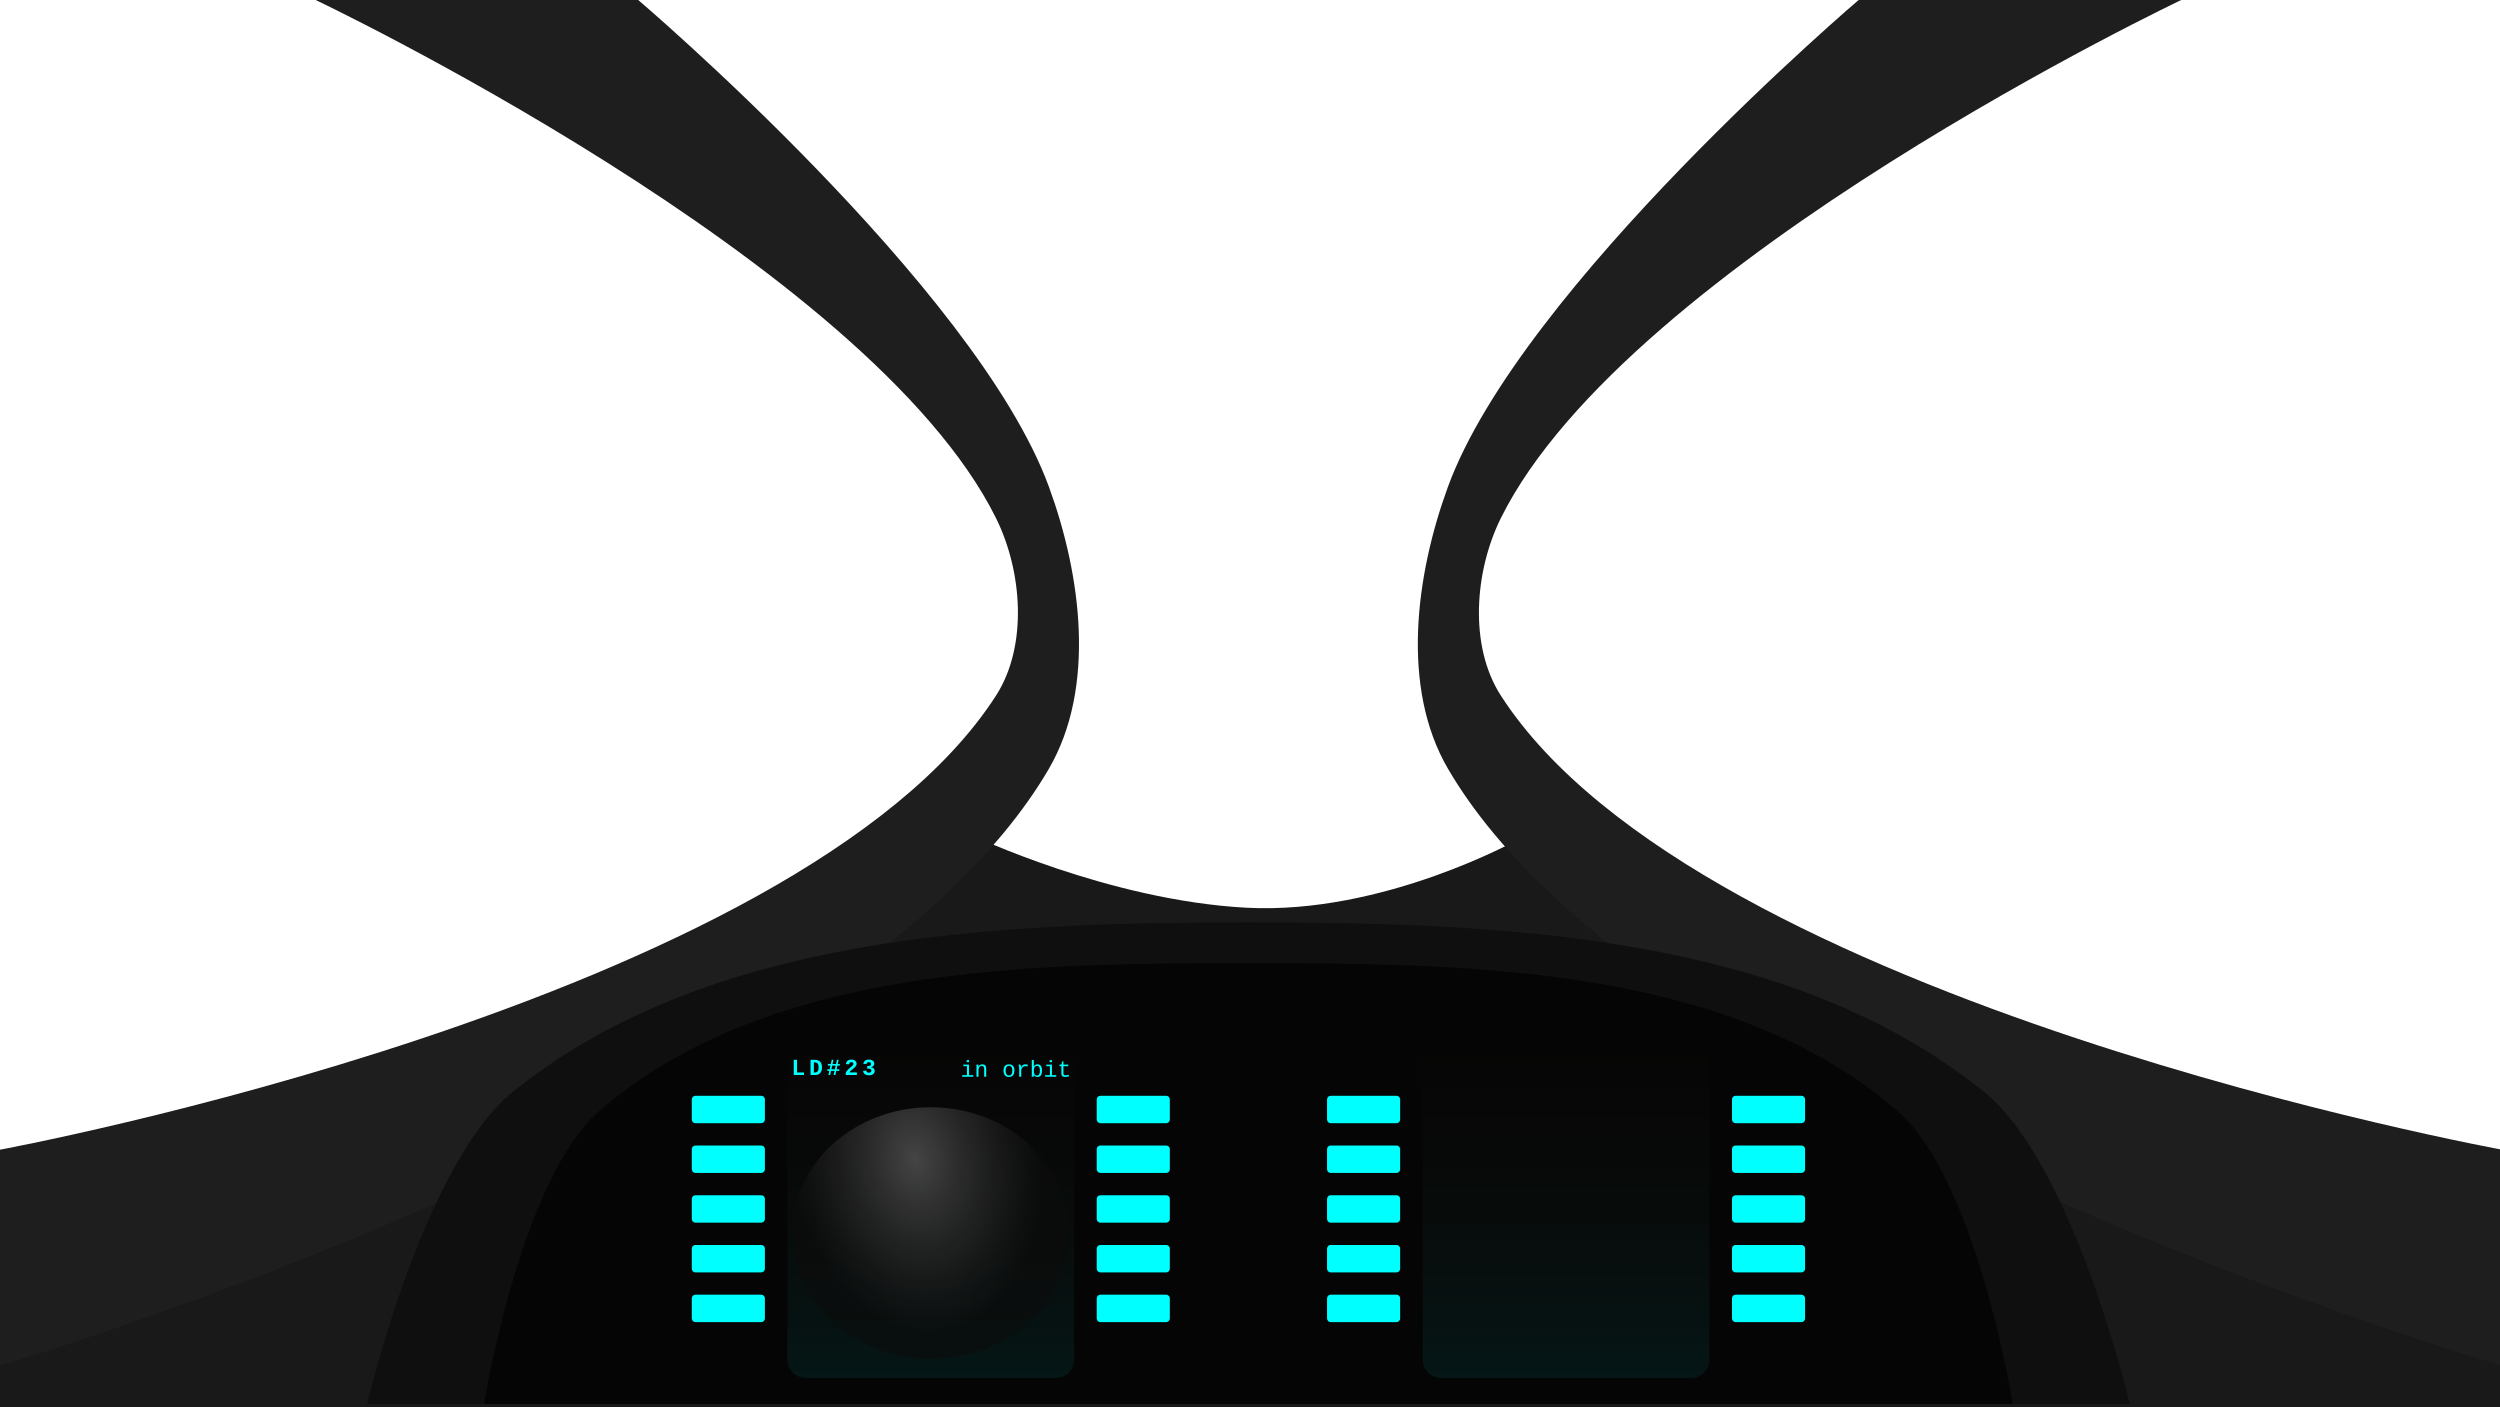
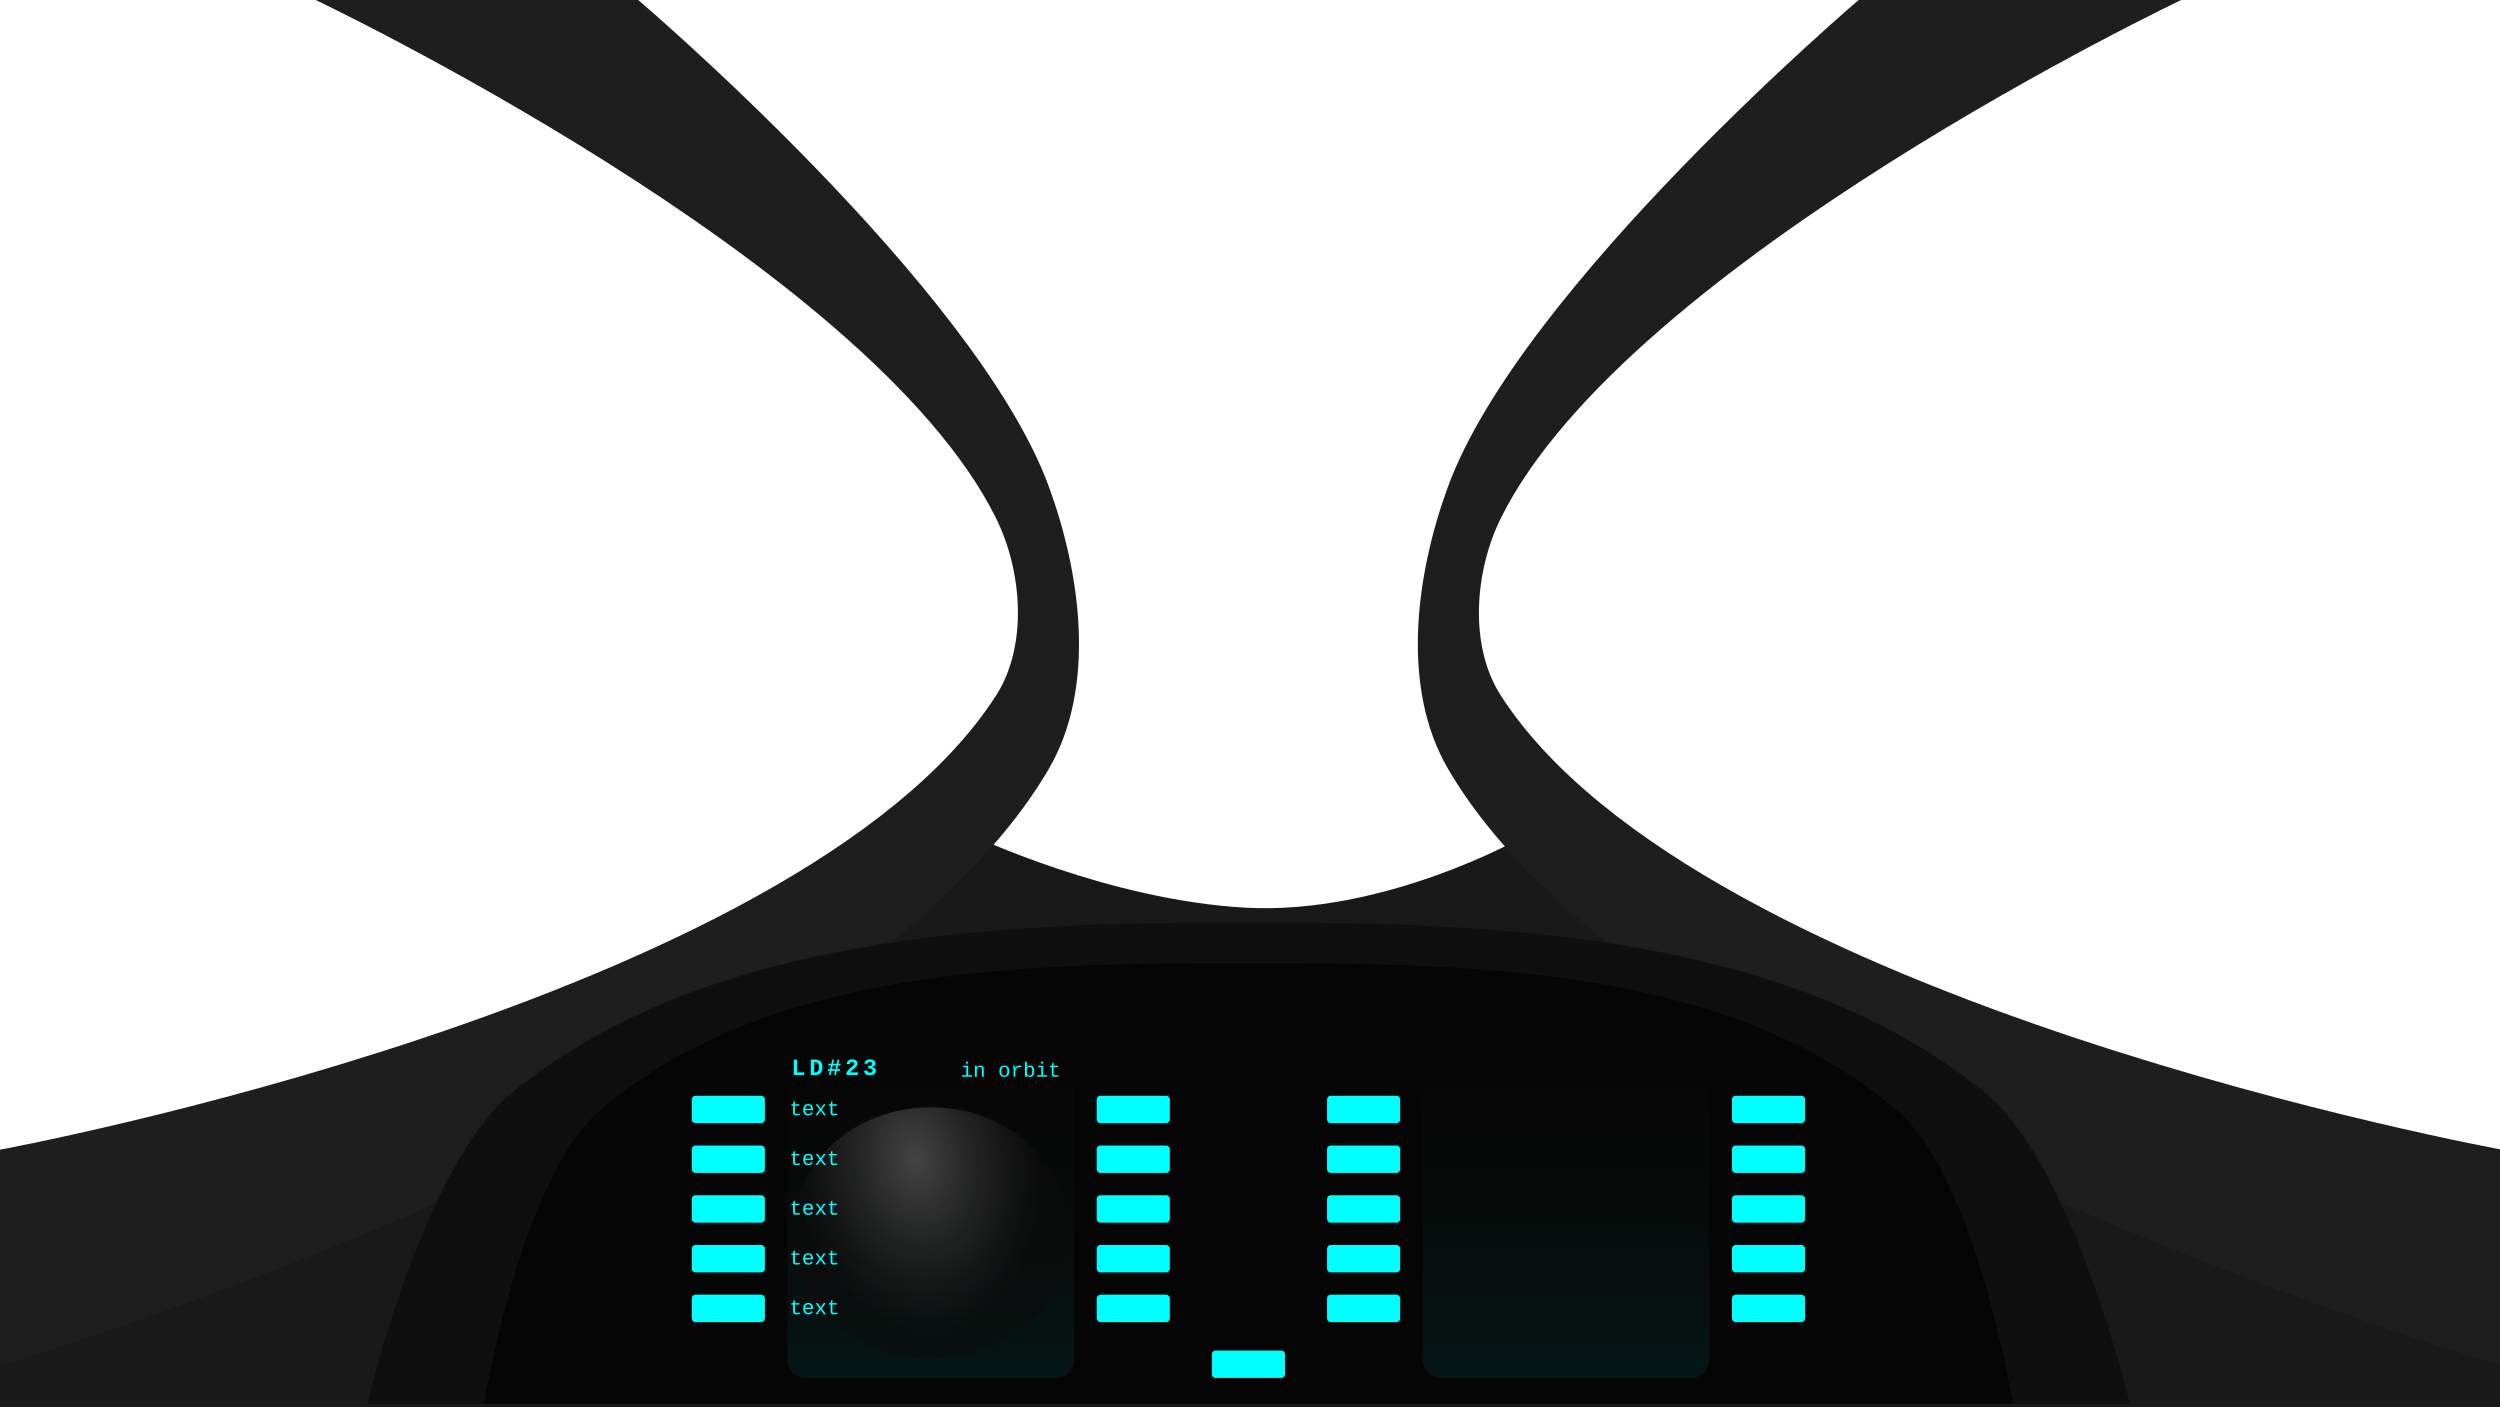
<svg xmlns="http://www.w3.org/2000/svg" xmlns:xlink="http://www.w3.org/1999/xlink" width="1920" height="1080" id="svg2" version="1.1">
  <defs id="defs4">
    <linearGradient id="linearGradient4623">
      <stop style="stop-color:#01ffff;stop-opacity:0.065;" offset="0" id="stop4625" />
      <stop style="stop-color:#908950;stop-opacity:0;" offset="1" id="stop4627" />
    </linearGradient>
    <linearGradient id="linearGradient4251">
      <stop style="stop-color:#000000;stop-opacity:0;" offset="0" id="stop4253" />
      <stop style="stop-color:#000000;stop-opacity:1;" offset="1" id="stop4255" />
    </linearGradient>
    <linearGradient id="linearGradient4205">
      <stop style="stop-color:#c5bd7b;stop-opacity:0;" offset="0" id="stop4207" />
      <stop id="stop4213" offset="0.92" style="stop-color:#c5bd7b;stop-opacity:0;" />
      <stop style="stop-color:#c5bd7b;stop-opacity:1;" offset="0.96" id="stop4215" />
      <stop style="stop-color:#c5bd7b;stop-opacity:0;" offset="1" id="stop4209" />
    </linearGradient>
    <linearGradient id="linearGradient3907">
      <stop style="stop-color:#454545;stop-opacity:1;" offset="0" id="stop3909" />
      <stop style="stop-color:#0c0c0c;stop-opacity:0.618;" offset="1" id="stop3911" />
    </linearGradient>
    <linearGradient id="linearGradient3839">
      <stop style="stop-color:#000000;stop-opacity:1;" offset="0" id="stop3841" />
      <stop style="stop-color:#545454;stop-opacity:1;" offset="1" id="stop3843" />
    </linearGradient>
    <linearGradient id="linearGradient3829">
      <stop style="stop-color:#fffeaf;stop-opacity:1;" offset="0" id="stop3831" />
      <stop id="stop3837" offset="0.773" style="stop-color:#fffeab;stop-opacity:1;" />
      <stop style="stop-color:#fffc29;stop-opacity:0.088;" offset="1" id="stop3833" />
    </linearGradient>
    <linearGradient id="linearGradient3801">
      <stop style="stop-color:#dfd862;stop-opacity:1;" offset="0" id="stop3803" />
      <stop style="stop-color:#000000;stop-opacity:1;" offset="1" id="stop3805" />
    </linearGradient>
    <radialGradient xlink:href="#linearGradient3801-5" id="radialGradient3811-3" cx="735.723" cy="386.787" fx="735.723" fy="386.787" r="280.822" gradientUnits="userSpaceOnUse" gradientTransform="matrix(0.6125018,-1.069118,1.249326,0.7157436,-461.1254,820.8164)" />
    <linearGradient id="linearGradient3801-5">
      <stop style="stop-color:#dfd862;stop-opacity:1;" offset="0" id="stop3803-5" />
      <stop style="stop-color:#000000;stop-opacity:1;" offset="1" id="stop3805-0" />
    </linearGradient>
    <radialGradient xlink:href="#linearGradient4205" id="radialGradient4211" cx="583.868" cy="581.122" fx="583.868" fy="581.122" r="280.822" gradientUnits="userSpaceOnUse" />
    <radialGradient xlink:href="#linearGradient3801-56" id="radialGradient3811-7" cx="735.723" cy="386.787" fx="735.723" fy="386.787" r="280.822" gradientUnits="userSpaceOnUse" gradientTransform="matrix(0.6125018,-1.069118,1.249326,0.7157436,-461.1254,820.8164)" />
    <linearGradient id="linearGradient3801-56">
      <stop style="stop-color:#dfd862;stop-opacity:1;" offset="0" id="stop3803-3" />
      <stop style="stop-color:#000000;stop-opacity:1;" offset="1" id="stop3805-7" />
    </linearGradient>
    <radialGradient xlink:href="#linearGradient4251" id="radialGradient4297" gradientUnits="userSpaceOnUse" gradientTransform="matrix(0.8300282,-0.5668098,0.5100089,0.7468497,-244.4041,397.5394)" cx="590.145" cy="435.201" fx="590.145" fy="435.201" r="280.822" />
    <radialGradient xlink:href="#linearGradient3829" id="radialGradient4299" gradientUnits="userSpaceOnUse" gradientTransform="matrix(1,0,0,1.02058,0,0.01414005)" cx="-179.571" cy="-0.687" fx="-179.571" fy="-0.687" r="208.38" />
    <linearGradient xlink:href="#linearGradient4623-5" id="linearGradient4629-0" x1="595.388" y1="1032.428" x2="595.388" y2="850.23" gradientUnits="userSpaceOnUse" gradientTransform="translate(-356.3143,-4.0714122e-7)" />
    <linearGradient id="linearGradient4623-5">
      <stop style="stop-color:#00ffff;stop-opacity:0.065;" offset="0" id="stop4625-6" />
      <stop style="stop-color:#908950;stop-opacity:0;" offset="1" id="stop4627-0" />
    </linearGradient>
    <linearGradient xlink:href="#linearGradient4623" id="linearGradient4745" gradientUnits="userSpaceOnUse" gradientTransform="translate(-356.3143,-4.0714122e-7)" x1="595.388" y1="1032.428" x2="595.388" y2="850.23" />
    <linearGradient xlink:href="#linearGradient4623-5" id="linearGradient4747" gradientUnits="userSpaceOnUse" gradientTransform="translate(-356.3143,-4.0714122e-7)" x1="595.388" y1="1032.428" x2="595.388" y2="850.23" />
    <linearGradient id="linearGradient3907-2">
      <stop style="stop-color:#454545;stop-opacity:1;" offset="0" id="stop3909-1" />
      <stop style="stop-color:#0c0c0c;stop-opacity:0.618;" offset="1" id="stop3911-2" />
    </linearGradient>
    <linearGradient xlink:href="#linearGradient4623-4" id="linearGradient4745-7" gradientUnits="userSpaceOnUse" gradientTransform="translate(-356.3143,-4.0714122e-7)" x1="595.388" y1="1032.428" x2="595.388" y2="850.23" />
    <linearGradient id="linearGradient4623-4">
      <stop style="stop-color:#00ffff;stop-opacity:0.065;" offset="0" id="stop4625-0" />
      <stop style="stop-color:#908950;stop-opacity:0;" offset="1" id="stop4627-8" />
    </linearGradient>
    <linearGradient id="linearGradient3907-2-3">
      <stop style="stop-color:#454545;stop-opacity:1;" offset="0" id="stop3909-1-2" />
      <stop style="stop-color:#0c0c0c;stop-opacity:0.618;" offset="1" id="stop3911-2-9" />
    </linearGradient>
    <radialGradient xlink:href="#linearGradient3907-2-3-4" id="radialGradient4323-4-2-3" gradientUnits="userSpaceOnUse" gradientTransform="matrix(0.5852774,-0.6163432,0.6898298,0.6550599,-359.764,421.7046)" cx="309.559" cy="671.099" fx="309.559" fy="671.099" r="72.226" />
    <linearGradient id="linearGradient3907-2-3-4">
      <stop style="stop-color:#454545;stop-opacity:1;" offset="0" id="stop3909-1-2-6" />
      <stop style="stop-color:#0c0c0c;stop-opacity:0.618;" offset="1" id="stop3911-2-9-9" />
    </linearGradient>
    <linearGradient y2="850.23" x2="595.388" y1="1032.428" x1="595.388" gradientTransform="translate(-356.3143,-4.0714122e-7)" gradientUnits="userSpaceOnUse" id="linearGradient4821-1" xlink:href="#linearGradient4623-4-6" />
    <linearGradient id="linearGradient4623-4-6">
      <stop style="stop-color:#00ffff;stop-opacity:0.065;" offset="0" id="stop4625-0-5" />
      <stop style="stop-color:#908950;stop-opacity:0;" offset="1" id="stop4627-8-4" />
    </linearGradient>
    <linearGradient y2="850.23" x2="595.388" y1="1032.428" x1="595.388" gradientTransform="translate(-356.3143,-4.0714122e-7)" gradientUnits="userSpaceOnUse" id="linearGradient4946" xlink:href="#linearGradient4623-4-6" />
    <radialGradient xlink:href="#linearGradient4205" id="radialGradient5015" gradientUnits="userSpaceOnUse" cx="583.868" cy="581.122" fx="583.868" fy="581.122" r="280.822" />
    <filter id="filter5031" x="-0.105" width="1.21" y="-0.14" height="1.279">
      <feGaussianBlur stdDeviation="29.223" id="feGaussianBlur5033" />
    </filter>
    <filter id="filter5037" x="-0.131" width="1.262" y="-0.111" height="1.221">
      <feGaussianBlur stdDeviation="28.399" id="feGaussianBlur5039" />
    </filter>
    <filter id="filter5043" x="-0.102" width="1.204" y="-0.146" height="1.292">
      <feGaussianBlur stdDeviation="30.009" id="feGaussianBlur5045" />
    </filter>
    <filter id="filter5049" x="-0.15" width="1.299" y="-0.1" height="1.2">
      <feGaussianBlur stdDeviation="31.626" id="feGaussianBlur5051" />
    </filter>
    <radialGradient xlink:href="#linearGradient3907-2-3-4" id="radialGradient5861" gradientUnits="userSpaceOnUse" gradientTransform="matrix(0.5852774,-0.6163432,0.6898298,0.6550599,-359.764,421.7046)" cx="309.559" cy="671.099" fx="309.559" fy="671.099" r="72.226" />
    <radialGradient xlink:href="#linearGradient3907-2-3-4" id="radialGradient5875" gradientUnits="userSpaceOnUse" gradientTransform="matrix(0.5852774,-0.6163432,0.6898298,0.6550599,-359.764,421.7046)" cx="309.559" cy="671.099" fx="309.559" fy="671.099" r="72.226" />
    <radialGradient xlink:href="#linearGradient3907-2-3-4" id="radialGradient5889" gradientUnits="userSpaceOnUse" gradientTransform="matrix(0.5852774,-0.6163432,0.6898298,0.6550599,-359.764,421.7046)" cx="309.559" cy="671.099" fx="309.559" fy="671.099" r="72.226" />
  </defs>
  <g id="layer2" transform="translate(0,312)" style="display:none">
    <g id="planet">
      <path transform="matrix(2.174671,0,0,2.174671,-321.1495,-589.9216)" d="m 864.691,581.122 a 280.822,280.822 0 1 1 -561.645,0 280.822,280.822 0 1 1 561.645,0 z" id="surface" style="fill:#908950;fill-opacity:1;fill-rule:nonzero;stroke:none" />
      <path transform="matrix(2.273364,0,0,2.273364,-378.7734,-647.2745)" d="m 864.691,581.122 a 280.822,280.822 0 1 1 -561.645,0 280.822,280.822 0 1 1 561.645,0 z" id="atmosphere" style="fill:url(#radialGradient5015);fill-opacity:1;fill-rule:nonzero;stroke:none" />
      <g id="surfaceshade">
        <path transform="translate(0,-312)" id="path5029" d="M 985.714,725.714 C 1011.393,680.993 1088.546,733.694 1140,737.143 c 47.598,3.191 115.092,47.364 142.857,8.571 26.351,-36.817 -20.989,-92.198 -51.428,-125.714 -41.243,-45.412 -102.156,-76.843 -162.857,-85.714 -58.586,-8.562 -124.668,1.979 -174.286,34.286 -38.969,25.373 -60.706,71.976 -80,114.286 -21.181,46.446 -11.992,104.149 -37.143,148.571 -9.954,17.581 -27.194,30.096 -42.857,42.857 -33.585,27.362 -95.441,30.146 -108.571,71.429 -7.13,22.416 7.775,50.5 25.714,65.714 24.502,20.781 62.703,25.892 94.286,20 25.708,-4.796 45.225,-26.606 65.714,-42.857 23.749,-18.836 41.951,-44.039 65.714,-62.857 17.81,-14.103 37.063,-26.517 57.143,-37.143 28.297,-14.974 57.186,-30.828 88.571,-37.143 50.418,-10.144 141.019,49.688 154.286,0 11.336,-42.457 -74.025,-48.103 -114.286,-65.714 -14.627,-6.398 -32.868,-4.807 -45.714,-14.286 -14.88,-10.979 -40.636,-29.678 -31.429,-45.714 z" style="fill:#ddd8b3;fill-opacity:0.196;stroke:none;filter:url(#filter5031)" />
        <path transform="translate(0,-312)" id="path5035" d="m 597.143,1248.571 c -3.476,37.984 -22.99,80.279 -5.714,114.286 16.51,32.499 61.926,38.59 91.429,60 19.742,14.326 33.152,41.302 57.143,45.714 27.548,5.066 53.441,-16.815 80,-25.714 41.125,-13.78 80.094,-35.612 122.857,-42.857 36.621,-6.204 79.157,18.389 111.429,0 25.97,-14.798 36.516,-48.703 45.714,-77.143 3.237,-10.009 6.438,-21.537 2.857,-31.428 -6.878,-18.996 -25.187,-33.063 -42.857,-42.857 -22.227,-12.319 -51.282,-6.343 -74.286,-17.143 -22.76,-10.685 -43.313,-26.906 -60,-45.714 -24.933,-28.102 -43.608,-62.098 -57.143,-97.143 -8.412,-21.78 -7.271,-46.302 -14.286,-68.571 -15.253,-48.426 -22.241,-106.059 -60,-140 C 775.018,862.681 743.252,845.716 720,857.143 c -14.606,7.178 -16.004,29.48 -17.143,45.714 -2.458,35.036 18.001,68.072 22.857,102.857 4.485,32.125 18.127,67.175 5.714,97.143 -13.166,31.786 -49.907,47.55 -77.143,68.572 -16.31,12.588 -40.525,16.804 -51.429,34.286 -7.627,12.229 -4.401,28.505 -5.714,42.857 z" style="fill:#ddd8b3;fill-opacity:0.196;stroke:none;filter:url(#filter5037)" />
        <path transform="translate(0,-312)" id="path5041" d="m 518.571,604.286 0,0 c 0,0 -50.769,37.596 -72.857,60 -10.704,10.856 -19.725,23.298 -28.571,35.714 -12.418,17.431 -29.101,33.521 -34.286,54.286 -6.246,25.017 -2.363,52.656 5.714,77.143 10.057,30.487 28.47,58.99 51.429,81.429 9.929,9.704 21.895,22.754 35.714,21.429 31.217,-2.994 67.597,-31.589 70,-62.857 2.593,-33.74 -63.571,-44.739 -64.286,-78.571 C 480.976,771.433 506.248,757.862 520,741.429 c 18.38,-21.963 34.661,-47.094 58.571,-62.857 27.038,-17.824 60.791,-22.363 91.429,-32.857 42.169,-14.444 82.617,-39.359 127.143,-41.429 15.117,-0.703 29.187,8.971 44.286,10 27.657,1.885 57.031,2.932 82.857,-7.143 24.668,-9.623 41.301,-33.194 62.857,-48.571 32.471,-23.164 101.72,-25.865 100,-65.714 -1.167,-27.034 -45.904,-29.589 -71.429,-38.571 -22.378,-7.876 -46.276,-12.863 -70,-12.857 -55.199,0.014 -115.884,1.009 -162.857,30 -22.855,14.106 -28.642,46.281 -48.571,64.286 -11.575,10.457 -24.849,20.577 -40,24.286 -28.275,6.922 -58.136,-3.264 -87.143,-5.714 -13.834,-1.169 -28.517,-9.388 -41.429,-4.286 -22.289,8.807 -47.143,54.286 -47.143,54.286 z" style="fill:#ddd8b3;fill-opacity:0.196;stroke:none;filter:url(#filter5043)" />
        <path transform="translate(0,-312)" id="path5047" d="m 1072.857,1031.429 c 21.439,45.91 -68.397,92.373 -55.714,141.429 8.806,34.06 61.281,38.303 81.428,67.143 15.611,22.346 9.669,56.22 27.143,77.143 22.83,27.336 57.263,51.617 92.857,52.857 53.853,1.876 102.196,-38.223 145.714,-70 38.63,-28.207 69.107,-66.605 98.571,-104.286 13.588,-17.378 30.761,-34.218 35.714,-55.714 5.491,-23.829 11.266,-58.559 -8.571,-72.857 -20.91,-15.072 -55.287,-0.01 -75.714,15.714 -24.472,18.832 -16.358,64.829 -41.429,82.857 -24.986,17.968 -64.692,28.1 -91.428,12.857 -26.89,-15.33 -43.755,-55.825 -35.714,-85.714 14.3,-53.159 83.532,-72.864 131.429,-100 29.005,-16.433 69.166,-13.69 92.857,-37.143 12.443,-12.318 18.311,-31.144 20,-48.571 3.513,-36.252 -11.283,-72.163 -21.429,-107.143 -1.847,-6.37 -4.014,-12.723 -7.143,-18.571 -15.955,-29.823 -34.212,-59.393 -58.572,-82.857 -37.67,-36.285 -80.235,-74.997 -131.429,-85.714 -17.011,-3.561 -34.494,4.664 -51.429,8.571 -44.043,10.163 -115.909,-4.377 -130,38.571 -6.146,18.732 17.691,39.154 35.714,47.143 29.718,13.173 64.748,-5.872 97.143,-8.571 24.276,-2.023 50.261,-14.817 72.857,-5.714 26.594,10.713 53.193,35.889 57.143,64.286 4.372,31.431 -23.495,59.534 -41.428,85.714 -11.043,16.122 -20.852,38.959 -40,42.857 -32.17,6.549 -60.548,-54.504 -90,-40 -27.25,13.42 -0.665,66.401 -21.429,88.571 -10.913,11.652 -30.503,9.437 -45.714,14.286 -38.165,12.165 -90.742,4.736 -114.286,37.143 -4.198,5.779 -4.177,15.634 0,21.429 14.968,20.767 62.026,1.091 72.857,24.286 z" style="fill:#ddd8b3;fill-opacity:0.196;stroke:none;filter:url(#filter5049)" />
      </g>
      <path transform="matrix(2.336169,0,0,2.336169,-415.4432,-683.7718)" d="m 864.691,581.122 a 280.822,280.822 0 1 1 -561.645,0 280.822,280.822 0 1 1 561.645,0 z" id="planetshade" style="fill:url(#radialGradient4297);fill-opacity:1;fill-rule:nonzero;stroke:none" />
    </g>
    <path style="fill:url(#radialGradient4299);fill-opacity:1;fill-rule:nonzero;stroke:none" id="sun" d="m 13.891,74.442 c -2.712,7.878 -15.572,49.318 -20.692,56.428 -5.12,7.11 1.727,-12.317 -4.378,-6.044 -6.105,6.274 -30.858,17.03 -37.499,22.909 -6.641,5.879 -10.188,27.303 -17.42,32.494 -7.232,5.19 -20.202,-7.533 -27.771,-3.018 -7.569,4.515 -27.758,-1.945 -35.947,0.565 -8.189,2.51 -21.461,37.304 -29.838,38.435 -8.377,1.131 -9.657,-28.446 -18.258,-29.291 -8.601,-0.846 -19.199,5.609 -27.813,4.478 -8.615,-1.132 -26.988,8.055 -35.301,5.731 -8.313,-2.324 -11.024,-12.568 -19.42,-15.232 -8.396,-2.665 -3.532,-9.613 -11.503,-13.099 -7.971,-3.486 -25.585,3.155 -32.143,-2.707 -6.558,-5.862 -8.822,-23.937 -15.536,-29.436 -6.714,-5.499 -23.986,-1.158 -28.148,-8.358 -4.162,-7.2 -8.954,-17.029 -12.448,-24.698 -3.494,-7.669 -2.288,-18.417 -4.644,-26.902 -2.356,-8.485 -22.605,-22.676 -24.661,-30.76 -2.055,-8.084 1.527,-12.328 1.197,-20.815 -0.33,-8.488 3.77,-37.168 3.276,-45.495 -0.494,-8.327 10.965,-24.18 12.486,-32.591 1.521,-8.41 -0.014,-4.422 2.922,-12.405 2.936,-7.983 4.371,-30.141 8.172,-38.089 3.801,-7.948 20.449,-5.354 24.712,-12.786 4.263,-7.432 -20.388,-9.081 -14.539,-15.001 5.849,-5.92 49.454,-28.292 55.077,-34.423 5.623,-6.131 -14.071,-14.187 -7.586,-19.515 6.486,-5.328 28.413,8.986 35.961,5.095 7.548,-3.891 34.452,-4.632 43.149,-6.245 8.697,-1.613 -9.701,-10.757 -1.389,-12.179 8.312,-1.422 33.461,-15.839 42.181,-15.955 8.719,-0.116 27.873,4.796 36.263,5.061 8.39,0.265 1.536,10.101 9.817,12.127 8.281,2.026 34.462,-10.07 42.084,-6.417 7.621,3.653 29.319,25.407 36.725,30.148 7.406,4.741 1.891,-2.281 8.889,3.059 6.998,5.34 27.456,3.928 33.534,10.203 6.078,6.275 -5.776,39.844 -0.925,46.921 4.851,7.076 28.904,2.204 33.483,9.676 4.578,7.472 -3.972,6.232 0.081,13.96 4.053,7.728 -9.331,17.7 -6.92,25.697 2.411,7.996 10.712,26.338 11.201,34.939 0.489,8.601 -0.054,31.297 -0.652,39.771 -0.599,8.474 13.781,29.869 11.824,38.382 -1.957,8.513 -9.878,-8.891 -12.204,-0.725 -2.326,8.166 -2.684,18.229 -5.396,26.107 z" transform="matrix(0.6106784,0,0,0.6106784,467.76,-201.7829)" />
  </g>
  <g id="layer1" transform="translate(0,27.63782)" style="display:inline">
    <path style="fill:#191919;fill-opacity:1;stroke:none" d="M -0.372,943.096 659.302,674.962 745.903,613.62 c 0,0 105.196,50.134 210.992,55.855 105.796,5.721 210.386,-53.049 210.386,-53.049 l 78.582,58.536 674.74,280.874 1.071,104.811 -1923.349,0 z" id="path3796" />
    <path style="fill:#1e1e1e;fill-opacity:1;stroke:none" d="m 240.33,-28.642 c 0,0 427.012,202.105 524.605,398.921 20.186,40.709 24.584,98.102 0,136.316 C 613.158,742.525 -0.937,855.5 -0.937,855.5 l 0,165.965 c 0,0 651.004,-191.393 806.506,-458.74 36.285,-62.382 24.797,-148.729 0,-216.502 C 749.3,192.429 488.509,-29.066 488.509,-29.066 z" id="path2989" />
    <path style="fill:#1e1e1e;fill-opacity:1;stroke:none" d="m 1677.264,-28.642 c 0,0 -427.012,202.105 -524.605,398.921 -20.186,40.709 -24.621,98.126 0,136.316 152.667,236.801 769.872,348.905 769.872,348.905 l 0,165.965 c 0,0 -654.136,-190.557 -810.506,-458.74 -36.351,-62.344 -24.797,-148.729 0,-216.502 56.269,-153.794 317.06,-375.289 317.06,-375.289 z" id="path2989-3" />
    <g id="g3919" transform="matrix(1.403256,0,0,1.403256,240.3303,-426.0992)">
      <g id="g3915">
        <path style="fill:#0f0f0f;fill-opacity:1;stroke:none" d="m 512,788.787 c -137.762,0 -295.648,6.156 -402.725,92.832 -48.812,39.512 -79.627,170.743 -79.627,170.743 l 964.705,0 c 0,0 -30.816,-131.232 -79.627,-170.743 C 807.648,794.943 649.762,788.787 512,788.787 z" id="path3863" />
        <path style="fill:#050505;fill-opacity:1;stroke:none" d="m 512,811.097 c -121.298,0 -262.808,1.537 -354.876,80.51 -43.726,37.506 -63.448,160.755 -63.448,160.755 l 836.648,0 c 0,0 -19.723,-123.249 -63.448,-160.755 C 774.808,812.634 633.298,811.097 512,811.097 z" id="path3863-7" />
      </g>
+       <rect ry="2" rx="2" y="1023.11" x="492" height="15" width="40" id="menubutton" style="fill:#00ffff;fill-opacity:1;fill-rule:nonzero;stroke:none;display:inline" />
      <g id="leftdisplay" transform="translate(20.62273,2.512385)">
        <rect ry="10" rx="10" y="850.592" x="239.074" height="185.005" width="156.93" id="leftdisplayback" style="fill:url(#linearGradient4745);fill-opacity:1;fill-rule:nonzero;stroke:none" />
-         <g id="planetarydisplaymode" transform="translate(5.6716613e-6,3.9143887e-5)">
+         <g id="spacedisplaymode" transform="translate(5.6716613e-6,3.9143887e-5)">
          <path style="fill:url(#radialGradient5889);fill-opacity:1;fill-rule:nonzero;stroke:none" id="path3905" d="m 364.665,698.299 c 0,26.221 -32.337,47.477 -72.226,47.477 -39.889,0 -72.226,-21.256 -72.226,-47.477 0,-26.221 32.337,-47.477 72.226,-47.477 39.889,0 72.226,21.256 72.226,47.477 z" transform="matrix(1.050801,0,0,1.449115,10.24432,-55.67172)" />
-           <text id="text3925" y="869.796" x="241.226" style="font-size:14.711px;font-style:normal;font-variant:normal;font-weight:bold;font-stretch:normal;line-height:125%;letter-spacing:0px;word-spacing:0px;fill:#000000;fill-opacity:1;stroke:none;font-family:Courier New;-inkscape-font-specification:Courier New Bold" xml:space="preserve">
-             <tspan style="font-size:12.61px;font-weight:bold;letter-spacing:2.102px;fill:#00ffff;-inkscape-font-specification:Courier New Bold" y="869.796" x="241.226" id="tspan3927">LD#23</tspan>
+           <text id="text3925" y="869.796" x="241.226" style="font-size:12.827px;font-style:normal;font-variant:normal;font-weight:bold;font-stretch:normal;line-height:125%;letter-spacing:0px;word-spacing:0px;fill:#000000;fill-opacity:1;stroke:none;font-family:Courier New;-inkscape-font-specification:Courier New Bold" xml:space="preserve">
+             <tspan style="font-size:12.827px;font-weight:bold;letter-spacing:2.102px;fill:#00ffff;-inkscape-font-specification:Courier New Bold" y="869.796" x="241.226" id="tspan3927">LD#23</tspan>
          </text>
-           <text id="text3931" y="870.741" x="333.841" style="font-size:14.711px;font-style:normal;font-variant:normal;font-weight:normal;font-stretch:normal;line-height:125%;letter-spacing:0px;word-spacing:0px;fill:#000000;fill-opacity:1;stroke:none;font-family:Courier New;-inkscape-font-specification:Courier New" xml:space="preserve">
-             <tspan style="font-size:12.61px;fill:#00ffff" y="870.741" x="333.841" id="tspan3933">in orbit</tspan>
+           <text id="text3931" y="870.741" x="333.841" style="font-size:11.402px;font-style:normal;font-variant:normal;font-weight:normal;font-stretch:normal;line-height:125%;letter-spacing:0px;word-spacing:0px;fill:#000000;fill-opacity:1;stroke:none;font-family:Courier New;-inkscape-font-specification:Courier New" xml:space="preserve">
+             <tspan style="font-size:11.402px;fill:#00ffff" y="870.741" x="333.841" id="tspan3933">in orbit</tspan>
          </text>
        </g>
        <g id="leftbuttons" transform="translate(-14.68396,-1.294853)" style="display:inline">
          <rect style="fill:#00ffff;fill-opacity:1;fill-rule:nonzero;stroke:none" id="leftleftbutton2" width="40" height="15" x="201.414" y="909.672" rx="2" ry="2" />
          <rect style="fill:#00ffff;fill-opacity:1;fill-rule:nonzero;stroke:none" id="leftrightbutton2" width="40" height="15" x="423.033" y="909.672" rx="2" ry="2" />
          <rect style="fill:#00ffff;fill-opacity:1;fill-rule:nonzero;stroke:none" id="leftleftbutton3" width="40" height="15" x="201.414" y="936.89" rx="2" ry="2" />
          <rect style="fill:#00ffff;fill-opacity:1;fill-rule:nonzero;stroke:none" id="leftrightbutton3" width="40" height="15" x="423.033" y="936.89" rx="2" ry="2" />
          <rect style="fill:#00ffff;fill-opacity:1;fill-rule:nonzero;stroke:none" id="leftleftbutton4" width="40" height="15" x="201.414" y="964.107" rx="2" ry="2" />
          <rect style="fill:#00ffff;fill-opacity:1;fill-rule:nonzero;stroke:none" id="leftrightbutton4" width="40" height="15" x="423.033" y="964.107" rx="2" ry="2" />
          <rect style="fill:#00ffff;fill-opacity:1;fill-rule:nonzero;stroke:none" id="leftleftbutton5" width="40" height="15" x="201.414" y="991.324" rx="2" ry="2" />
          <rect style="fill:#00ffff;fill-opacity:1;fill-rule:nonzero;stroke:none" id="leftrightbutton5" width="40" height="15" x="423.033" y="991.324" rx="2" ry="2" />
          <rect style="fill:#00ffff;fill-opacity:1;fill-rule:nonzero;stroke:none;display:inline" id="leftleftbutton1" width="40" height="15" x="201.414" y="882.455" rx="2" ry="2" />
          <rect style="fill:#00ffff;fill-opacity:1;fill-rule:nonzero;stroke:none;display:inline" id="leftrightbutton1" width="40" height="15" x="423.033" y="882.455" rx="2" ry="2" />
+           <text xml:space="preserve" style="font-size:28.505px;font-style:normal;font-weight:normal;line-height:125%;letter-spacing:0px;word-spacing:0px;fill:#000000;fill-opacity:1;stroke:none;font-family:Sans" x="254.853" y="893.12" id="leftleftbutton1text">
+             <tspan id="tspan5896" x="254.853" y="893.12" style="font-size:11.402px;fill:#00ffff;font-family:Courier New;-inkscape-font-specification:Courier New">text</tspan>
+           </text>
+           <text id="leftleftbutton2text" y="920.337" x="254.853" style="font-size:28.505px;font-style:normal;font-weight:normal;line-height:125%;letter-spacing:0px;word-spacing:0px;fill:#000000;fill-opacity:1;stroke:none;font-family:Sans" xml:space="preserve">
+             <tspan style="font-size:11.402px;fill:#00ffff;font-family:Courier New;-inkscape-font-specification:Courier New" y="920.337" x="254.853" id="tspan5900">text</tspan>
+           </text>
+           <text xml:space="preserve" style="font-size:28.505px;font-style:normal;font-weight:normal;line-height:125%;letter-spacing:0px;word-spacing:0px;fill:#000000;fill-opacity:1;stroke:none;font-family:Sans" x="254.853" y="947.555" id="leftleftbutton3text">
+             <tspan id="tspan5904" x="254.853" y="947.555" style="font-size:11.402px;fill:#00ffff;font-family:Courier New;-inkscape-font-specification:Courier New">text</tspan>
+           </text>
+           <text id="leftleftbutton4text" y="974.772" x="254.853" style="font-size:28.505px;font-style:normal;font-weight:normal;line-height:125%;letter-spacing:0px;word-spacing:0px;fill:#000000;fill-opacity:1;stroke:none;font-family:Sans" xml:space="preserve">
+             <tspan style="font-size:11.402px;fill:#00ffff;font-family:Courier New;-inkscape-font-specification:Courier New" y="974.772" x="254.853" id="tspan5908">text</tspan>
+           </text>
+           <text xml:space="preserve" style="font-size:28.505px;font-style:normal;font-weight:normal;line-height:125%;letter-spacing:0px;word-spacing:0px;fill:#000000;fill-opacity:1;stroke:none;font-family:Sans" x="254.853" y="1001.989" id="leftleftbutton5text">
+             <tspan id="tspan5912" x="254.853" y="1001.989" style="font-size:11.402px;fill:#00ffff;font-family:Courier New;-inkscape-font-specification:Courier New">text</tspan>
+           </text>
        </g>
      </g>
      <g transform="translate(368.2986,2.512385)" style="display:inline" id="rightdisplay">
        <g id="rightbuttons" transform="translate(-14.68396,-1.294853)" style="display:inline">
          <rect style="fill:#00ffff;fill-opacity:1;fill-rule:nonzero;stroke:none" id="rightleftbutton2" width="40" height="15" x="201.414" y="909.672" rx="2" ry="2" />
          <rect style="fill:#00ffff;fill-opacity:1;fill-rule:nonzero;stroke:none" id="rightrightbutton2" width="40" height="15" x="423.033" y="909.672" rx="2" ry="2" />
          <rect style="fill:#00ffff;fill-opacity:1;fill-rule:nonzero;stroke:none" id="rightleftbutton3" width="40" height="15" x="201.414" y="936.89" rx="2" ry="2" />
          <rect style="fill:#00ffff;fill-opacity:1;fill-rule:nonzero;stroke:none" id="rightrightbutton3" width="40" height="15" x="423.033" y="936.89" rx="2" ry="2" />
          <rect style="fill:#00ffff;fill-opacity:1;fill-rule:nonzero;stroke:none" id="rightleftbutton4" width="40" height="15" x="201.414" y="964.107" rx="2" ry="2" />
          <rect style="fill:#00ffff;fill-opacity:1;fill-rule:nonzero;stroke:none" id="rightrightbutton4" width="40" height="15" x="423.033" y="964.107" rx="2" ry="2" />
          <rect style="fill:#00ffff;fill-opacity:1;fill-rule:nonzero;stroke:none" id="rightleftbutton5" width="40" height="15" x="201.414" y="991.324" rx="2" ry="2" />
          <rect style="fill:#00ffff;fill-opacity:1;fill-rule:nonzero;stroke:none" id="rightrightbutton5" width="40" height="15" x="423.033" y="991.324" rx="2" ry="2" />
          <rect style="fill:#00ffff;fill-opacity:1;fill-rule:nonzero;stroke:none;display:inline" id="rightleftbutton1" width="40" height="15" x="201.414" y="882.455" rx="2" ry="2" />
          <rect style="fill:#00ffff;fill-opacity:1;fill-rule:nonzero;stroke:none;display:inline" id="rightrightbutton1" width="40" height="15" x="423.033" y="882.455" rx="2" ry="2" />
        </g>
        <rect ry="10" rx="10" y="850.592" x="239.074" height="185.005" width="156.93" id="rightdisplayback" style="fill:url(#linearGradient4747);fill-opacity:1;fill-rule:nonzero;stroke:none" />
      </g>
    </g>
  </g>
  <g id="layer3" style="display:inline" />
</svg>
